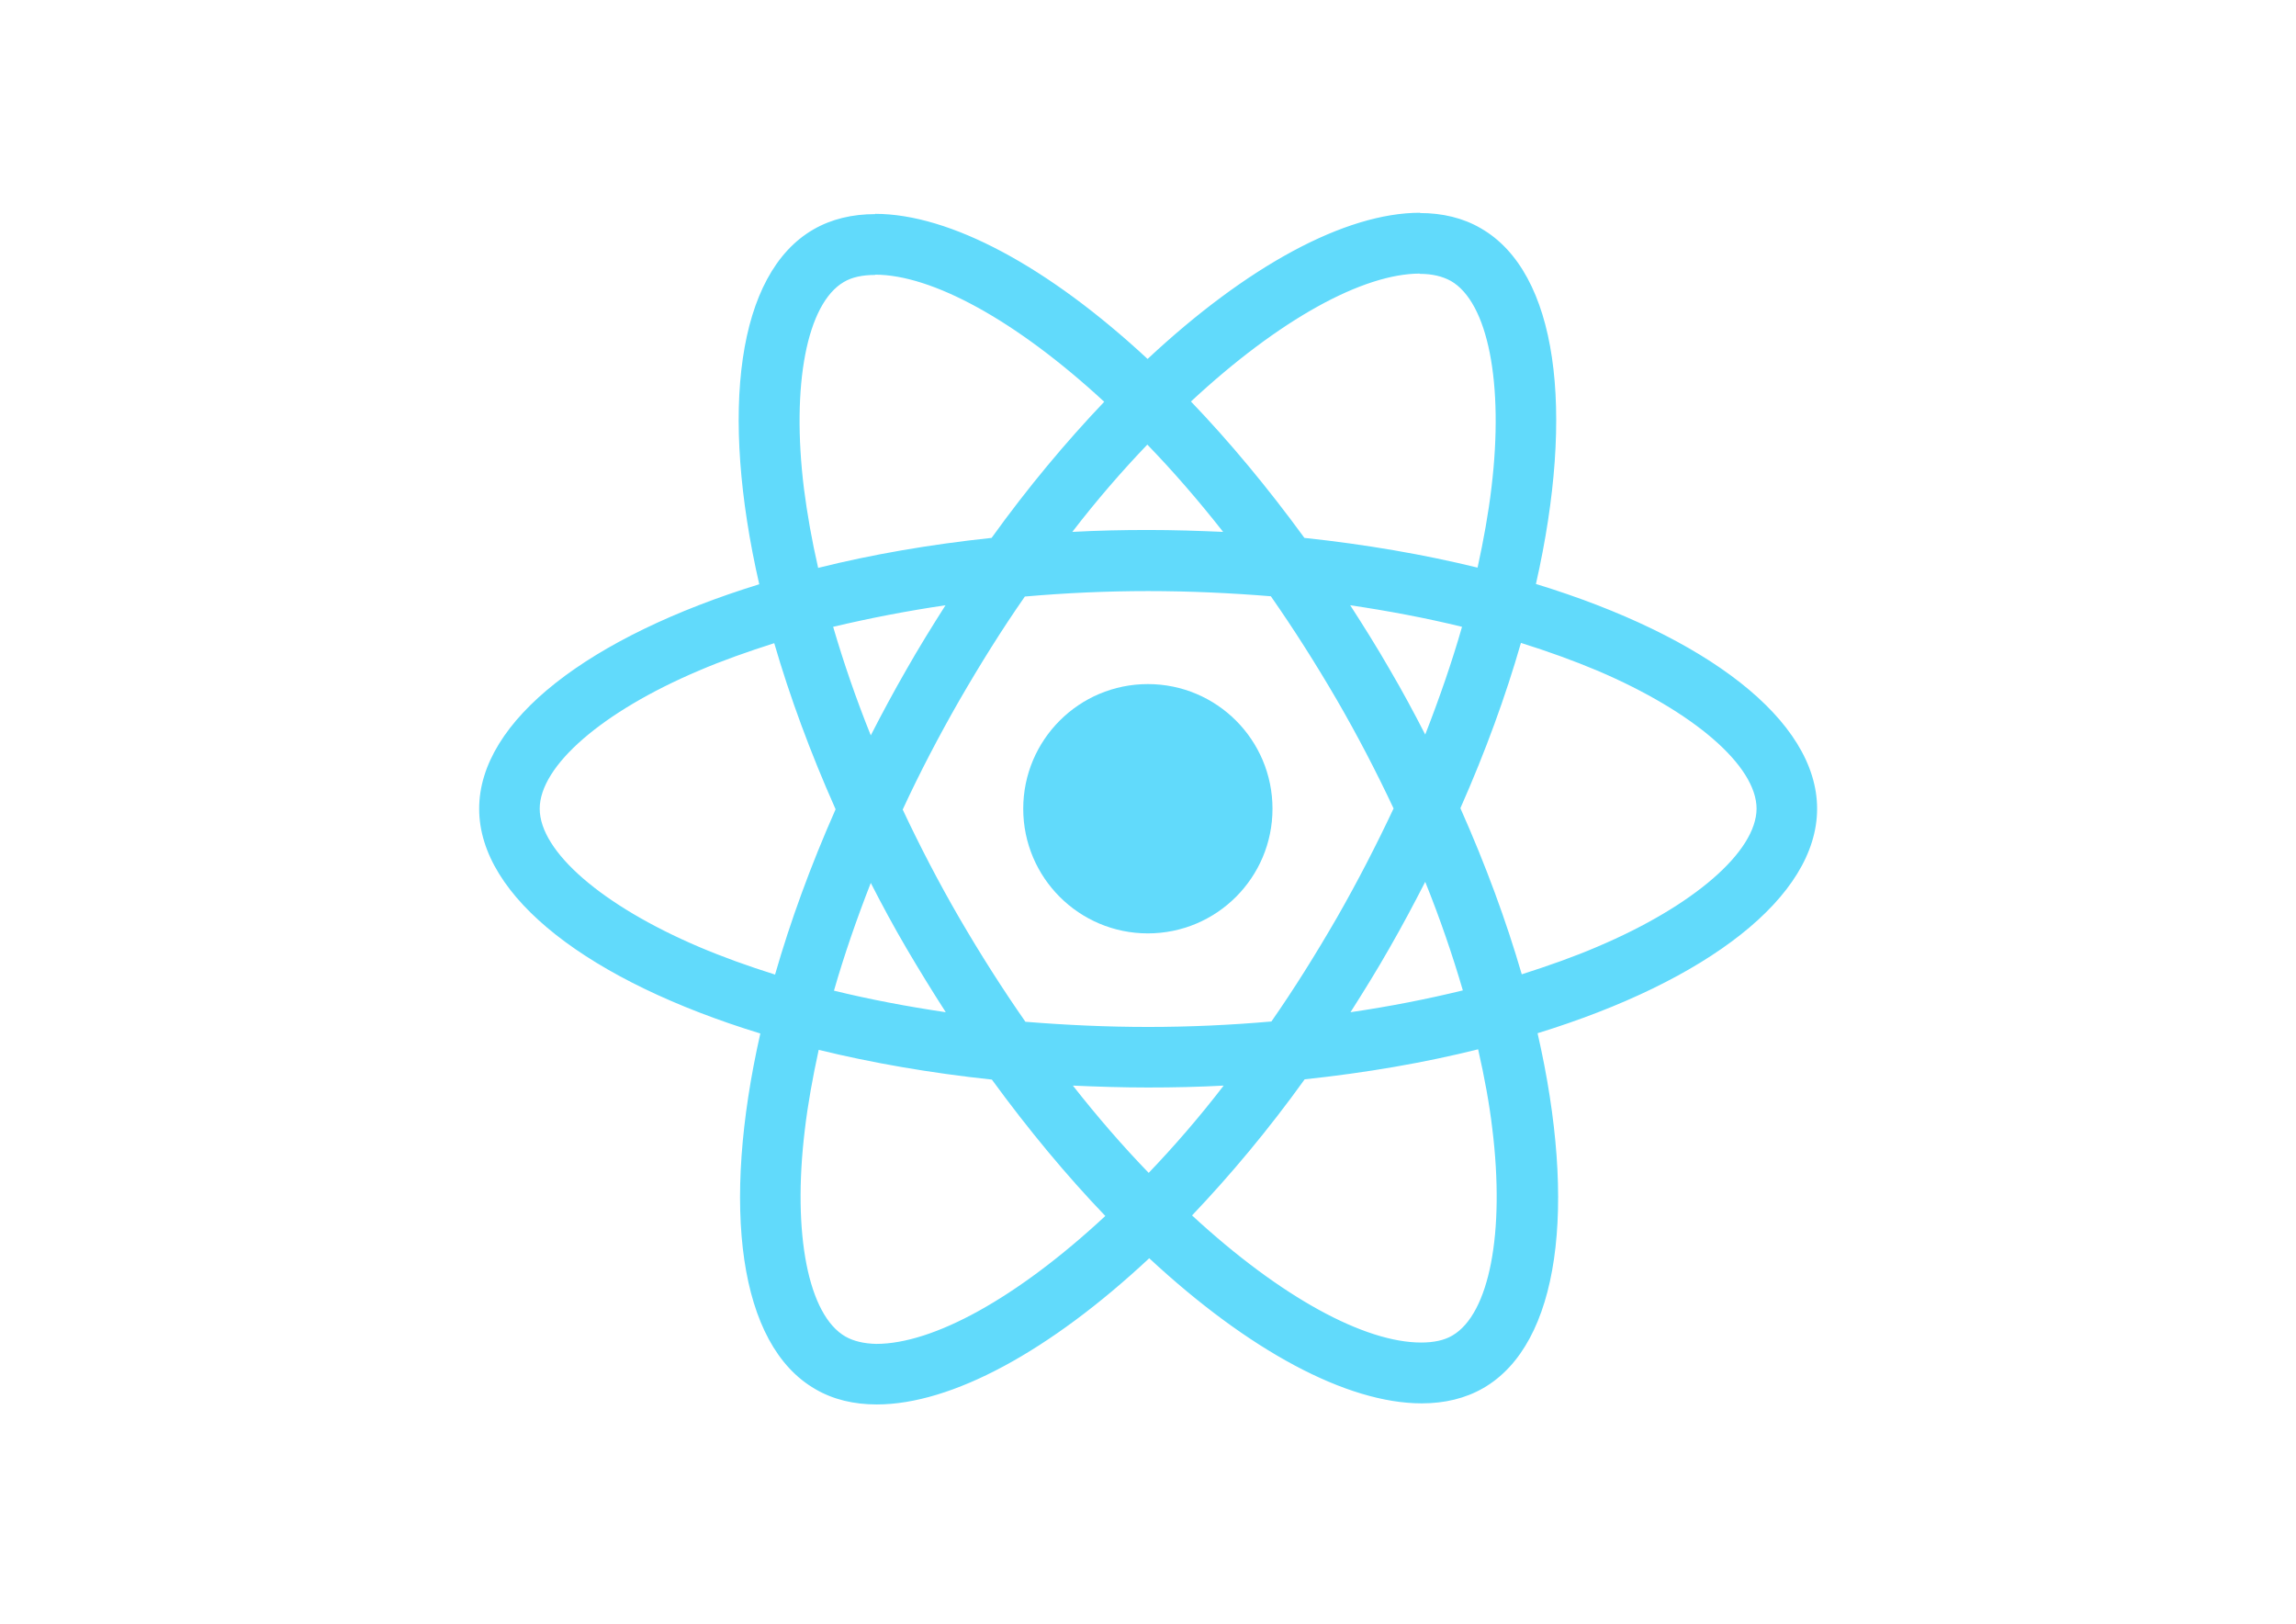
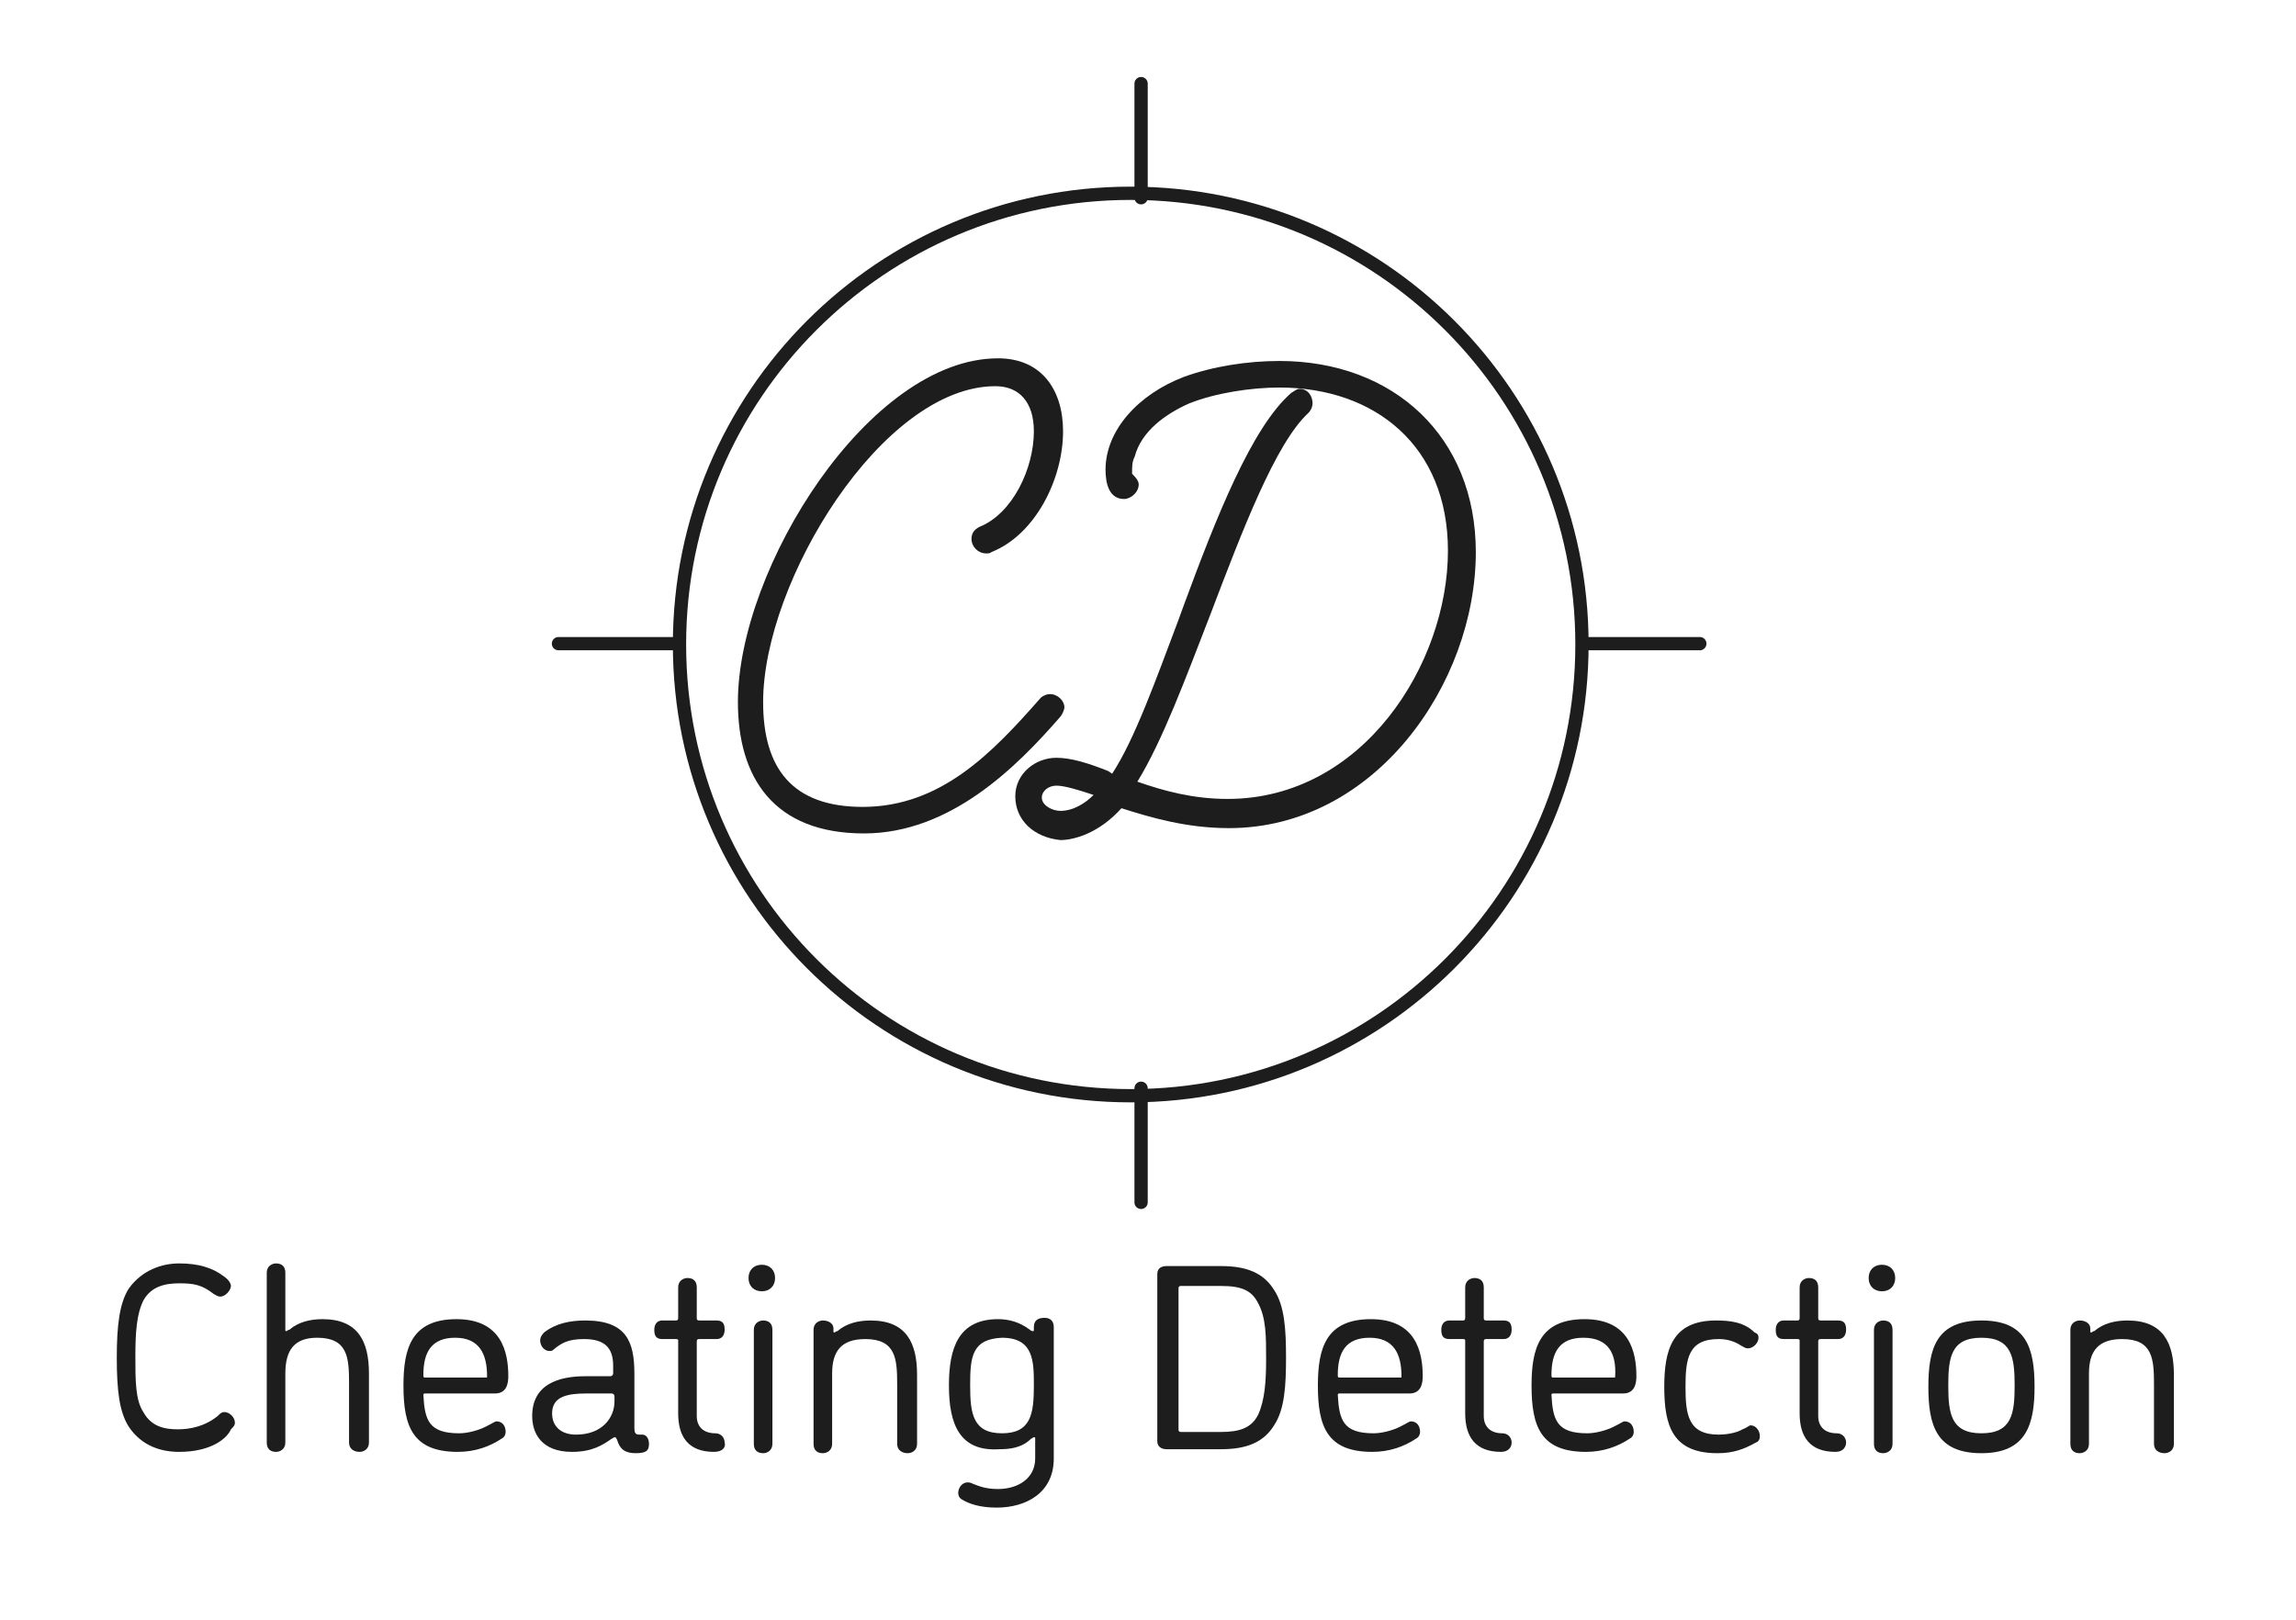
- <svg xmlns="http://www.w3.org/2000/svg" viewBox="0 0 841.9 595.3">
-   <g fill="#61DAFB">
-     <path d="M666.3 296.5c0-32.5-40.7-63.3-103.1-82.4 14.4-63.6 8-114.2-20.2-130.4-6.5-3.8-14.1-5.6-22.4-5.6v22.3c4.6 0 8.3.9 11.4 2.6 13.6 7.8 19.5 37.5 14.9 75.7-1.1 9.4-2.9 19.3-5.1 29.4-19.6-4.8-41-8.5-63.5-10.9-13.5-18.5-27.5-35.3-41.6-50 32.6-30.3 63.2-46.9 84-46.9V78c-27.5 0-63.5 19.6-99.9 53.6-36.4-33.8-72.4-53.2-99.9-53.2v22.3c20.7 0 51.4 16.5 84 46.6-14 14.7-28 31.4-41.3 49.9-22.6 2.4-44 6.1-63.6 11-2.3-10-4-19.7-5.2-29-4.7-38.2 1.1-67.9 14.6-75.8 3-1.8 6.9-2.6 11.5-2.6V78.5c-8.4 0-16 1.8-22.6 5.6-28.1 16.2-34.4 66.7-19.9 130.1-62.2 19.2-102.7 49.9-102.7 82.3 0 32.5 40.7 63.3 103.1 82.4-14.4 63.6-8 114.2 20.2 130.4 6.5 3.8 14.1 5.6 22.5 5.6 27.5 0 63.5-19.6 99.9-53.6 36.4 33.8 72.4 53.2 99.9 53.2 8.4 0 16-1.8 22.6-5.6 28.1-16.2 34.4-66.7 19.9-130.1 62-19.1 102.5-49.9 102.5-82.3zm-130.2-66.7c-3.7 12.9-8.3 26.2-13.5 39.5-4.1-8-8.4-16-13.1-24-4.6-8-9.5-15.8-14.4-23.4 14.2 2.1 27.9 4.7 41 7.9zm-45.8 106.5c-7.8 13.5-15.8 26.3-24.1 38.2-14.9 1.3-30 2-45.2 2-15.1 0-30.2-.7-45-1.9-8.3-11.9-16.4-24.6-24.2-38-7.6-13.1-14.5-26.4-20.8-39.8 6.2-13.4 13.2-26.8 20.7-39.9 7.8-13.5 15.8-26.3 24.1-38.2 14.9-1.3 30-2 45.2-2 15.1 0 30.2.7 45 1.9 8.3 11.9 16.4 24.6 24.2 38 7.6 13.1 14.5 26.4 20.8 39.8-6.3 13.4-13.2 26.8-20.7 39.9zm32.3-13c5.4 13.4 10 26.8 13.8 39.8-13.1 3.2-26.9 5.9-41.2 8 4.9-7.7 9.8-15.6 14.4-23.7 4.6-8 8.9-16.1 13-24.1zM421.2 430c-9.3-9.6-18.6-20.3-27.8-32 9 .4 18.2.7 27.5.7 9.4 0 18.7-.2 27.8-.7-9 11.7-18.3 22.4-27.5 32zm-74.4-58.9c-14.2-2.1-27.9-4.7-41-7.9 3.7-12.9 8.3-26.2 13.5-39.5 4.1 8 8.4 16 13.1 24 4.7 8 9.5 15.8 14.4 23.4zM420.7 163c9.3 9.6 18.6 20.3 27.8 32-9-.4-18.2-.7-27.5-.7-9.4 0-18.7.2-27.8.7 9-11.7 18.3-22.4 27.5-32zm-74 58.9c-4.9 7.7-9.8 15.6-14.4 23.7-4.6 8-8.9 16-13 24-5.4-13.4-10-26.8-13.8-39.8 13.1-3.1 26.9-5.8 41.2-7.9zm-90.5 125.2c-35.4-15.1-58.3-34.9-58.3-50.6 0-15.7 22.9-35.6 58.3-50.6 8.6-3.7 18-7 27.7-10.1 5.7 19.6 13.2 40 22.5 60.9-9.2 20.8-16.6 41.1-22.2 60.6-9.9-3.1-19.3-6.5-28-10.2zM310 490c-13.6-7.8-19.5-37.5-14.9-75.7 1.1-9.4 2.9-19.3 5.1-29.4 19.6 4.8 41 8.5 63.5 10.9 13.5 18.5 27.5 35.3 41.6 50-32.6 30.3-63.2 46.9-84 46.9-4.5-.1-8.3-1-11.3-2.7zm237.2-76.2c4.7 38.2-1.1 67.9-14.6 75.8-3 1.8-6.9 2.6-11.5 2.6-20.7 0-51.4-16.5-84-46.6 14-14.7 28-31.4 41.3-49.9 22.6-2.4 44-6.1 63.6-11 2.3 10.1 4.1 19.8 5.2 29.1zm38.5-66.7c-8.6 3.7-18 7-27.7 10.1-5.7-19.6-13.2-40-22.5-60.9 9.2-20.8 16.6-41.1 22.2-60.6 9.9 3.1 19.3 6.5 28.1 10.2 35.4 15.1 58.3 34.9 58.3 50.6-.1 15.7-23 35.6-58.4 50.6zM320.8 78.4z" />
-     <circle cx="420.9" cy="296.5" r="45.7" />
-     <path d="M520.5 78.1z" />
+ <svg xmlns="http://www.w3.org/2000/svg" version="1.1" id="Layer_1" x="0px" y="0px" viewBox="0 0 173 122" style="enable-background:new 0 0 173 122;" xml:space="preserve">
+   <style type="text/css">
+ 	.st0{enable-background:new    ;}
+ 	.st1{fill:#1D1D1D;}
+ 	.st2{fill:none;}
+ 	.st3{fill:none;stroke:#1D1D1D;}
+ 	.st4{fill:none;stroke:#1D1D1D;stroke-linecap:round;}
+ </style>
+   <g id="Group_5" transform="translate(-30 -38.5)">
+     <g class="st0">
+       <path class="st1" d="M43.5,147.9c-1.3,0-2.8-0.4-3.8-1.9c-0.7-1.1-0.9-2.7-0.9-5.2c0-2.4,0.2-4.1,0.9-5.2c1-1.4,2.5-1.9,3.8-1.9    c1.4,0,2.5,0.3,3.4,1c0.3,0.2,0.5,0.5,0.5,0.7c0,0.3-0.4,0.8-0.8,0.8c-0.2,0-0.3-0.1-0.5-0.2c-0.9-0.7-1.5-0.8-2.6-0.8    c-1,0-2.1,0.2-2.7,1.3c-0.5,1-0.6,2.4-0.6,4.2c0,1.8,0,3.3,0.6,4.2c0.6,1.1,1.6,1.3,2.6,1.3c0.9,0,2-0.2,3-1    c0.2-0.2,0.3-0.3,0.5-0.3c0.4,0,0.8,0.4,0.8,0.8c0,0.2-0.1,0.3-0.3,0.5C47.1,146.9,45.9,147.9,43.5,147.9z" />
+       <path class="st1" d="M51.5,138.7c0,0.1,0,0.1,0.1,0.1c0,0,0.1-0.1,0.2-0.1c0.7-0.6,1.6-0.8,2.5-0.8c2.7,0,3.5,1.7,3.5,4.1v5.2    c0,0.5-0.4,0.7-0.7,0.7c-0.4,0-0.8-0.2-0.8-0.7v-4.5c0-1.9-0.1-3.4-2.4-3.4c-1.7,0-2.4,0.9-2.4,2.7v5.2c0,0.5-0.4,0.7-0.7,0.7    c-0.4,0-0.7-0.2-0.7-0.7v-12.8c0-0.5,0.4-0.7,0.7-0.7c0.4,0,0.7,0.2,0.7,0.7V138.7z" />
+       <path class="st1" d="M62,143.5c-0.1,0-0.1,0.1-0.1,0.1c0.1,1.9,0.4,2.9,2.7,2.9c0.6,0,1.4-0.2,2-0.5c0.6-0.3,0.7-0.4,0.8-0.4    c0.5,0,0.7,0.4,0.7,0.8c0,0.2-0.1,0.4-0.3,0.5c-0.9,0.6-2,1-3.3,1c-3.4,0-4.1-1.9-4.1-5c0-2.8,0.6-5,4-5c3.4,0,3.9,2.5,3.9,4.3    c0,0.5-0.1,1.3-1,1.3H62z M64.3,139.3c-1.8,0-2.4,1.1-2.4,2.8c0,0.1,0,0.2,0.1,0.2h4.6c0.1,0,0.1,0,0.1-0.1    C66.7,140.5,66.1,139.3,64.3,139.3z" />
+       <path class="st1" d="M76.3,146.8c-0.1,0-0.1,0.1-0.2,0.1c-0.7,0.5-1.5,1-3,1c-2.3,0-3-1.4-3-2.7c0-2.4,2-3,4-3H76    c0.1,0,0.2-0.1,0.2-0.2v-0.6c0-1.4-0.7-2-2.2-2c-1.2,0-1.7,0.3-2.3,0.8c-0.1,0.1-0.2,0.1-0.3,0.1c-0.4,0-0.7-0.4-0.7-0.8    c0-0.2,0.1-0.4,0.3-0.6c0.9-0.7,2-0.9,3.1-0.9c3.1,0,3.7,1.6,3.7,4v4.1c0,0.4,0.1,0.5,0.4,0.5h0.2c0.3,0,0.5,0.3,0.5,0.7    c0,0.5-0.2,0.7-1,0.7c-0.8,0-1.2-0.3-1.4-1C76.4,146.8,76.4,146.8,76.3,146.8z M76.3,143.7c0-0.1-0.1-0.2-0.2-0.2h-1.9    c-1.4,0-2.6,0.2-2.6,1.5c0,1,0.7,1.6,1.8,1.6c2,0,2.9-1.3,2.9-2.5V143.7z" />
+       <path class="st1" d="M83.8,147.9c-1.9,0-2.7-1.1-2.7-2.9v-5.5c0-0.1-0.1-0.1-0.2-0.1h-1c-0.5,0-0.6-0.3-0.6-0.7s0.2-0.7,0.6-0.7h1    c0.1,0,0.2,0,0.2-0.2v-2.3c0-0.5,0.4-0.7,0.7-0.7c0.4,0,0.7,0.2,0.7,0.7v2.3c0,0.1,0,0.2,0.2,0.2H84c0.5,0,0.6,0.3,0.6,0.7    s-0.2,0.7-0.6,0.7h-1.3c-0.1,0-0.2,0-0.2,0.2v5.6c0,0.8,0.5,1.3,1.4,1.3c0.4,0,0.7,0.3,0.7,0.7C84.7,147.5,84.5,147.9,83.8,147.9z    " />
+       <path class="st1" d="M87.4,135.8c-0.6,0-1-0.4-1-1s0.4-1,1-1c0.6,0,1,0.4,1,1S88,135.8,87.4,135.8z M88.2,147.3    c0,0.5-0.4,0.7-0.7,0.7c-0.4,0-0.7-0.2-0.7-0.7v-8.6c0-0.5,0.4-0.7,0.7-0.7c0.4,0,0.7,0.2,0.7,0.7V147.3z" />
+       <path class="st1" d="M92.7,142v5.3c0,0.5-0.4,0.7-0.7,0.7c-0.4,0-0.7-0.2-0.7-0.7v-8.6c0-0.5,0.4-0.7,0.7-0.7    c0.4,0,0.8,0.2,0.8,0.6v0.2c0,0.1,0,0.1,0.1,0.1c0,0,0.1-0.1,0.2-0.1c0.7-0.6,1.6-0.8,2.5-0.8c2.7,0,3.5,1.7,3.5,4.1v5.2    c0,0.5-0.4,0.7-0.7,0.7c-0.4,0-0.8-0.2-0.8-0.7v-4.5c0-1.9-0.1-3.4-2.4-3.4C93.4,139.4,92.7,140.3,92.7,142z" />
+       <path class="st1" d="M101.5,142.9c0-2.8,0.7-5,3.7-5c0.8,0,1.6,0.2,2.4,0.8c0,0,0.1,0.1,0.2,0.1c0.1,0,0.1,0,0.1-0.1v-0.2    c0-0.5,0.3-0.7,0.8-0.7c0.4,0,0.7,0.2,0.7,0.7v9.9c0,2.6-2.1,3.7-4.3,3.7c-1.3,0-2.1-0.3-2.6-0.6c-0.2-0.1-0.3-0.3-0.3-0.5    c0-0.4,0.3-0.8,0.7-0.8c0.1,0,0.2,0,0.4,0.1c0.5,0.2,1,0.4,1.9,0.4c1.5,0,2.8-0.8,2.8-2.3v-1.5c0-0.1,0-0.1-0.1-0.1    c-0.1,0-0.1,0.1-0.2,0.1c-0.7,0.7-1.6,0.8-2.4,0.8C102.3,147.9,101.5,145.8,101.5,142.9z M103.1,142.9c0,2.1,0.2,3.6,2.4,3.6    c2.2,0,2.4-1.5,2.4-3.6c0-1.8,0-3.6-2.4-3.6C103.2,139.4,103.1,140.8,103.1,142.9z" />
+       <path class="st1" d="M122,133.9c1.9,0,3.2,0.5,4,1.8c0.8,1.2,0.9,3,0.9,5.1c0,2.1-0.1,3.9-0.9,5.1c-0.8,1.3-2.1,1.8-4,1.8h-4.1    c-0.4,0-0.7-0.2-0.7-0.6v-12.6c0-0.5,0.4-0.6,0.7-0.6H122z M122,146.4c1.4,0,2.3-0.3,2.8-1.3c0.5-1.1,0.6-2.5,0.6-4.2    c0-1.7,0-3.1-0.6-4.2c-0.5-1-1.3-1.3-2.8-1.3h-3c-0.1,0-0.2,0-0.2,0.2v10.6c0,0.1,0,0.2,0.2,0.2H122z" />
+       <path class="st1" d="M130.9,143.5c-0.1,0-0.1,0.1-0.1,0.1c0.1,1.9,0.4,2.9,2.7,2.9c0.6,0,1.4-0.2,2-0.5c0.6-0.3,0.7-0.4,0.8-0.4    c0.5,0,0.7,0.4,0.7,0.8c0,0.2-0.1,0.4-0.3,0.5c-0.9,0.6-2,1-3.3,1c-3.4,0-4.1-1.9-4.1-5c0-2.8,0.6-5,4-5c3.4,0,3.9,2.5,3.9,4.3    c0,0.5-0.1,1.3-1,1.3H130.9z M133.2,139.3c-1.8,0-2.4,1.1-2.4,2.8c0,0.1,0,0.2,0.1,0.2h4.6c0.1,0,0.1,0,0.1-0.1    C135.6,140.5,135,139.3,133.2,139.3z" />
+       <path class="st1" d="M143.1,147.9c-1.9,0-2.7-1.1-2.7-2.9v-5.5c0-0.1-0.1-0.1-0.2-0.1h-1c-0.5,0-0.6-0.3-0.6-0.7s0.2-0.7,0.6-0.7    h1c0.1,0,0.2,0,0.2-0.2v-2.3c0-0.5,0.4-0.7,0.7-0.7c0.4,0,0.7,0.2,0.7,0.7v2.3c0,0.1,0,0.2,0.2,0.2h1.3c0.5,0,0.6,0.3,0.6,0.7    s-0.2,0.7-0.6,0.7H142c-0.1,0-0.2,0-0.2,0.2v5.6c0,0.8,0.5,1.3,1.4,1.3c0.4,0,0.7,0.3,0.7,0.7    C143.9,147.5,143.7,147.9,143.1,147.9z" />
+       <path class="st1" d="M147,143.5c-0.1,0-0.1,0.1-0.1,0.1c0.1,1.9,0.4,2.9,2.7,2.9c0.6,0,1.4-0.2,2-0.5c0.6-0.3,0.7-0.4,0.8-0.4    c0.5,0,0.7,0.4,0.7,0.8c0,0.2-0.1,0.4-0.3,0.5c-0.9,0.6-2,1-3.3,1c-3.4,0-4.1-1.9-4.1-5c0-2.8,0.6-5,4-5c3.4,0,3.9,2.5,3.9,4.3    c0,0.5-0.1,1.3-1,1.3H147z M149.3,139.3c-1.8,0-2.4,1.1-2.4,2.8c0,0.1,0,0.2,0.1,0.2h4.6c0.1,0,0.1,0,0.1-0.1    C151.8,140.5,151.2,139.3,149.3,139.3z" />
+       <path class="st1" d="M162.5,139.3c0,0.4-0.4,0.8-0.8,0.8c-0.2,0-0.3-0.1-0.5-0.2c-0.6-0.4-1.2-0.5-1.7-0.5c-2.3,0-2.5,1.5-2.5,3.6    s0.2,3.6,2.5,3.6c0.5,0,1.3-0.1,1.8-0.4c0.3-0.1,0.5-0.3,0.6-0.3c0.4,0,0.7,0.4,0.7,0.8c0,0.1,0,0.4-0.3,0.5    c-0.9,0.5-1.7,0.8-2.9,0.8c-3.4,0-4-2.1-4-5c0-2.8,0.6-5,3.9-5c1,0,2.1,0.1,2.9,0.9C162.5,139,162.5,139.2,162.5,139.3z" />
+       <path class="st1" d="M168.3,147.9c-1.9,0-2.7-1.1-2.7-2.9v-5.5c0-0.1-0.1-0.1-0.2-0.1h-1c-0.5,0-0.6-0.3-0.6-0.7s0.2-0.7,0.6-0.7    h1c0.1,0,0.2,0,0.2-0.2v-2.3c0-0.5,0.4-0.7,0.7-0.7c0.4,0,0.7,0.2,0.7,0.7v2.3c0,0.1,0,0.2,0.2,0.2h1.3c0.5,0,0.6,0.3,0.6,0.7    s-0.2,0.7-0.6,0.7h-1.3c-0.1,0-0.2,0-0.2,0.2v5.6c0,0.8,0.5,1.3,1.4,1.3c0.4,0,0.7,0.3,0.7,0.7    C169.1,147.5,168.9,147.9,168.3,147.9z" />
+       <path class="st1" d="M171.8,135.8c-0.6,0-1-0.4-1-1s0.4-1,1-1c0.6,0,1,0.4,1,1S172.4,135.8,171.8,135.8z M172.6,147.3    c0,0.5-0.4,0.7-0.7,0.7c-0.4,0-0.7-0.2-0.7-0.7v-8.6c0-0.5,0.4-0.7,0.7-0.7c0.4,0,0.7,0.2,0.7,0.7V147.3z" />
+       <path class="st1" d="M179.3,138c3.4,0,4,2.1,4,5c0,2.8-0.6,5-4,5s-4-2.1-4-5C175.3,140.1,175.9,138,179.3,138z M179.3,146.5    c2.3,0,2.5-1.5,2.5-3.6s-0.2-3.6-2.5-3.6s-2.5,1.5-2.5,3.6S177,146.5,179.3,146.5z" />
+       <path class="st1" d="M187.4,142v5.3c0,0.5-0.4,0.7-0.7,0.7c-0.4,0-0.7-0.2-0.7-0.7v-8.6c0-0.5,0.4-0.7,0.7-0.7    c0.4,0,0.8,0.2,0.8,0.6v0.2c0,0.1,0,0.1,0.1,0.1c0,0,0.1-0.1,0.2-0.1c0.7-0.6,1.6-0.8,2.5-0.8c2.7,0,3.5,1.7,3.5,4.1v5.2    c0,0.5-0.4,0.7-0.7,0.7c-0.4,0-0.8-0.2-0.8-0.7v-4.5c0-1.9-0.1-3.4-2.4-3.4C188.1,139.4,187.4,140.3,187.4,142z" />
+     </g>
+     <g id="Group_4" transform="translate(64.479 39)">
+       <g id="Ellipse_1" transform="translate(8.62 7.764)">
+         <circle class="st2" cx="42.1" cy="40.3" r="34.5" />
+         <circle class="st3" cx="42.1" cy="40.3" r="34" />
+       </g>
+       <line id="Line_1" class="st4" x1="51.5" y1="5.8" x2="51.5" y2="14.4" />
+       <line id="Line_2" class="st4" x1="51.5" y1="81.5" x2="51.5" y2="90.1" />
+       <line id="Line_3" class="st4" x1="93.6" y1="48" x2="85" y2="48" />
+       <line id="Line_4" class="st4" x1="16.2" y1="48" x2="7.6" y2="48" />
+     </g>
+     <g class="st0">
+       <path class="st1" d="M85.6,91.4c0-10.1,9.9-25.9,19.6-25.9c3.3,0,4.9,2.4,4.9,5.5c0,3.6-2.1,7.8-5.4,9.1c-0.1,0.1-0.2,0.1-0.4,0.1    c-0.6,0-1.1-0.5-1.1-1.1c0-0.4,0.2-0.7,0.6-0.9c2.5-1,4.1-4.4,4.1-7.2c0-2.2-1.1-3.4-2.9-3.4c-8.5,0-17.5,14.7-17.5,23.8    c0,5,2.2,7.9,7.5,7.9c5.9,0,9.8-4.1,13.4-8.2c0.2-0.2,0.5-0.3,0.7-0.3c0.6,0,1.1,0.5,1.1,1c0,0.2-0.2,0.6-0.3,0.7    c-3.3,3.8-8.3,8.8-14.8,8.8C88.3,101.3,85.6,97.1,85.6,91.4z" />
+       <path class="st1" d="M106.5,98.5c0-1.7,1.5-2.9,3.1-2.9c1.1,0,2.4,0.4,3.9,1l0.3,0.2c1.7-2.6,3.3-7.1,5-11.6l0.4-1.1    c2.4-6.5,5.1-13.4,8.1-16c0.2-0.1,0.4-0.3,0.6-0.3c0.7,0,1,0.6,1,1.1c0,0.2-0.1,0.5-0.3,0.7c-2.5,2.3-5,8.9-7.4,15.2    c-1.9,4.9-3.6,9.5-5.5,12.6c2,0.7,4.2,1.3,6.8,1.3c10.2,0,16.6-10.2,16.6-18.7c0-7.9-5.5-12.3-12.7-12.3c-2.1,0-4.8,0.4-6.8,1.2    c-1.8,0.8-3.6,2.1-4.1,4c-0.2,0.4-0.2,0.7-0.2,1.3c0.2,0.2,0.5,0.5,0.5,0.8c0,0.6-0.6,1.1-1.1,1.1c-1.1,0-1.4-1.1-1.4-2.2    c0-3,2.5-5.7,5.9-7c2.2-0.8,4.8-1.2,7.2-1.2c8.6,0,14.8,5.7,14.8,14.4c0,9.9-7.6,20.8-18.6,20.8c-3.2,0-5.9-0.8-8.1-1.5    c-1.7,1.9-3.6,2.4-4.6,2.4C107.9,101.6,106.5,100.3,106.5,98.5z M108.5,98.6c0,0.6,0.8,1,1.4,1c1,0,1.9-0.6,2.5-1.2    c-1.2-0.4-2.2-0.7-2.8-0.7C109,97.7,108.5,98.1,108.5,98.6z" />
+     </g>
  </g>
</svg>
